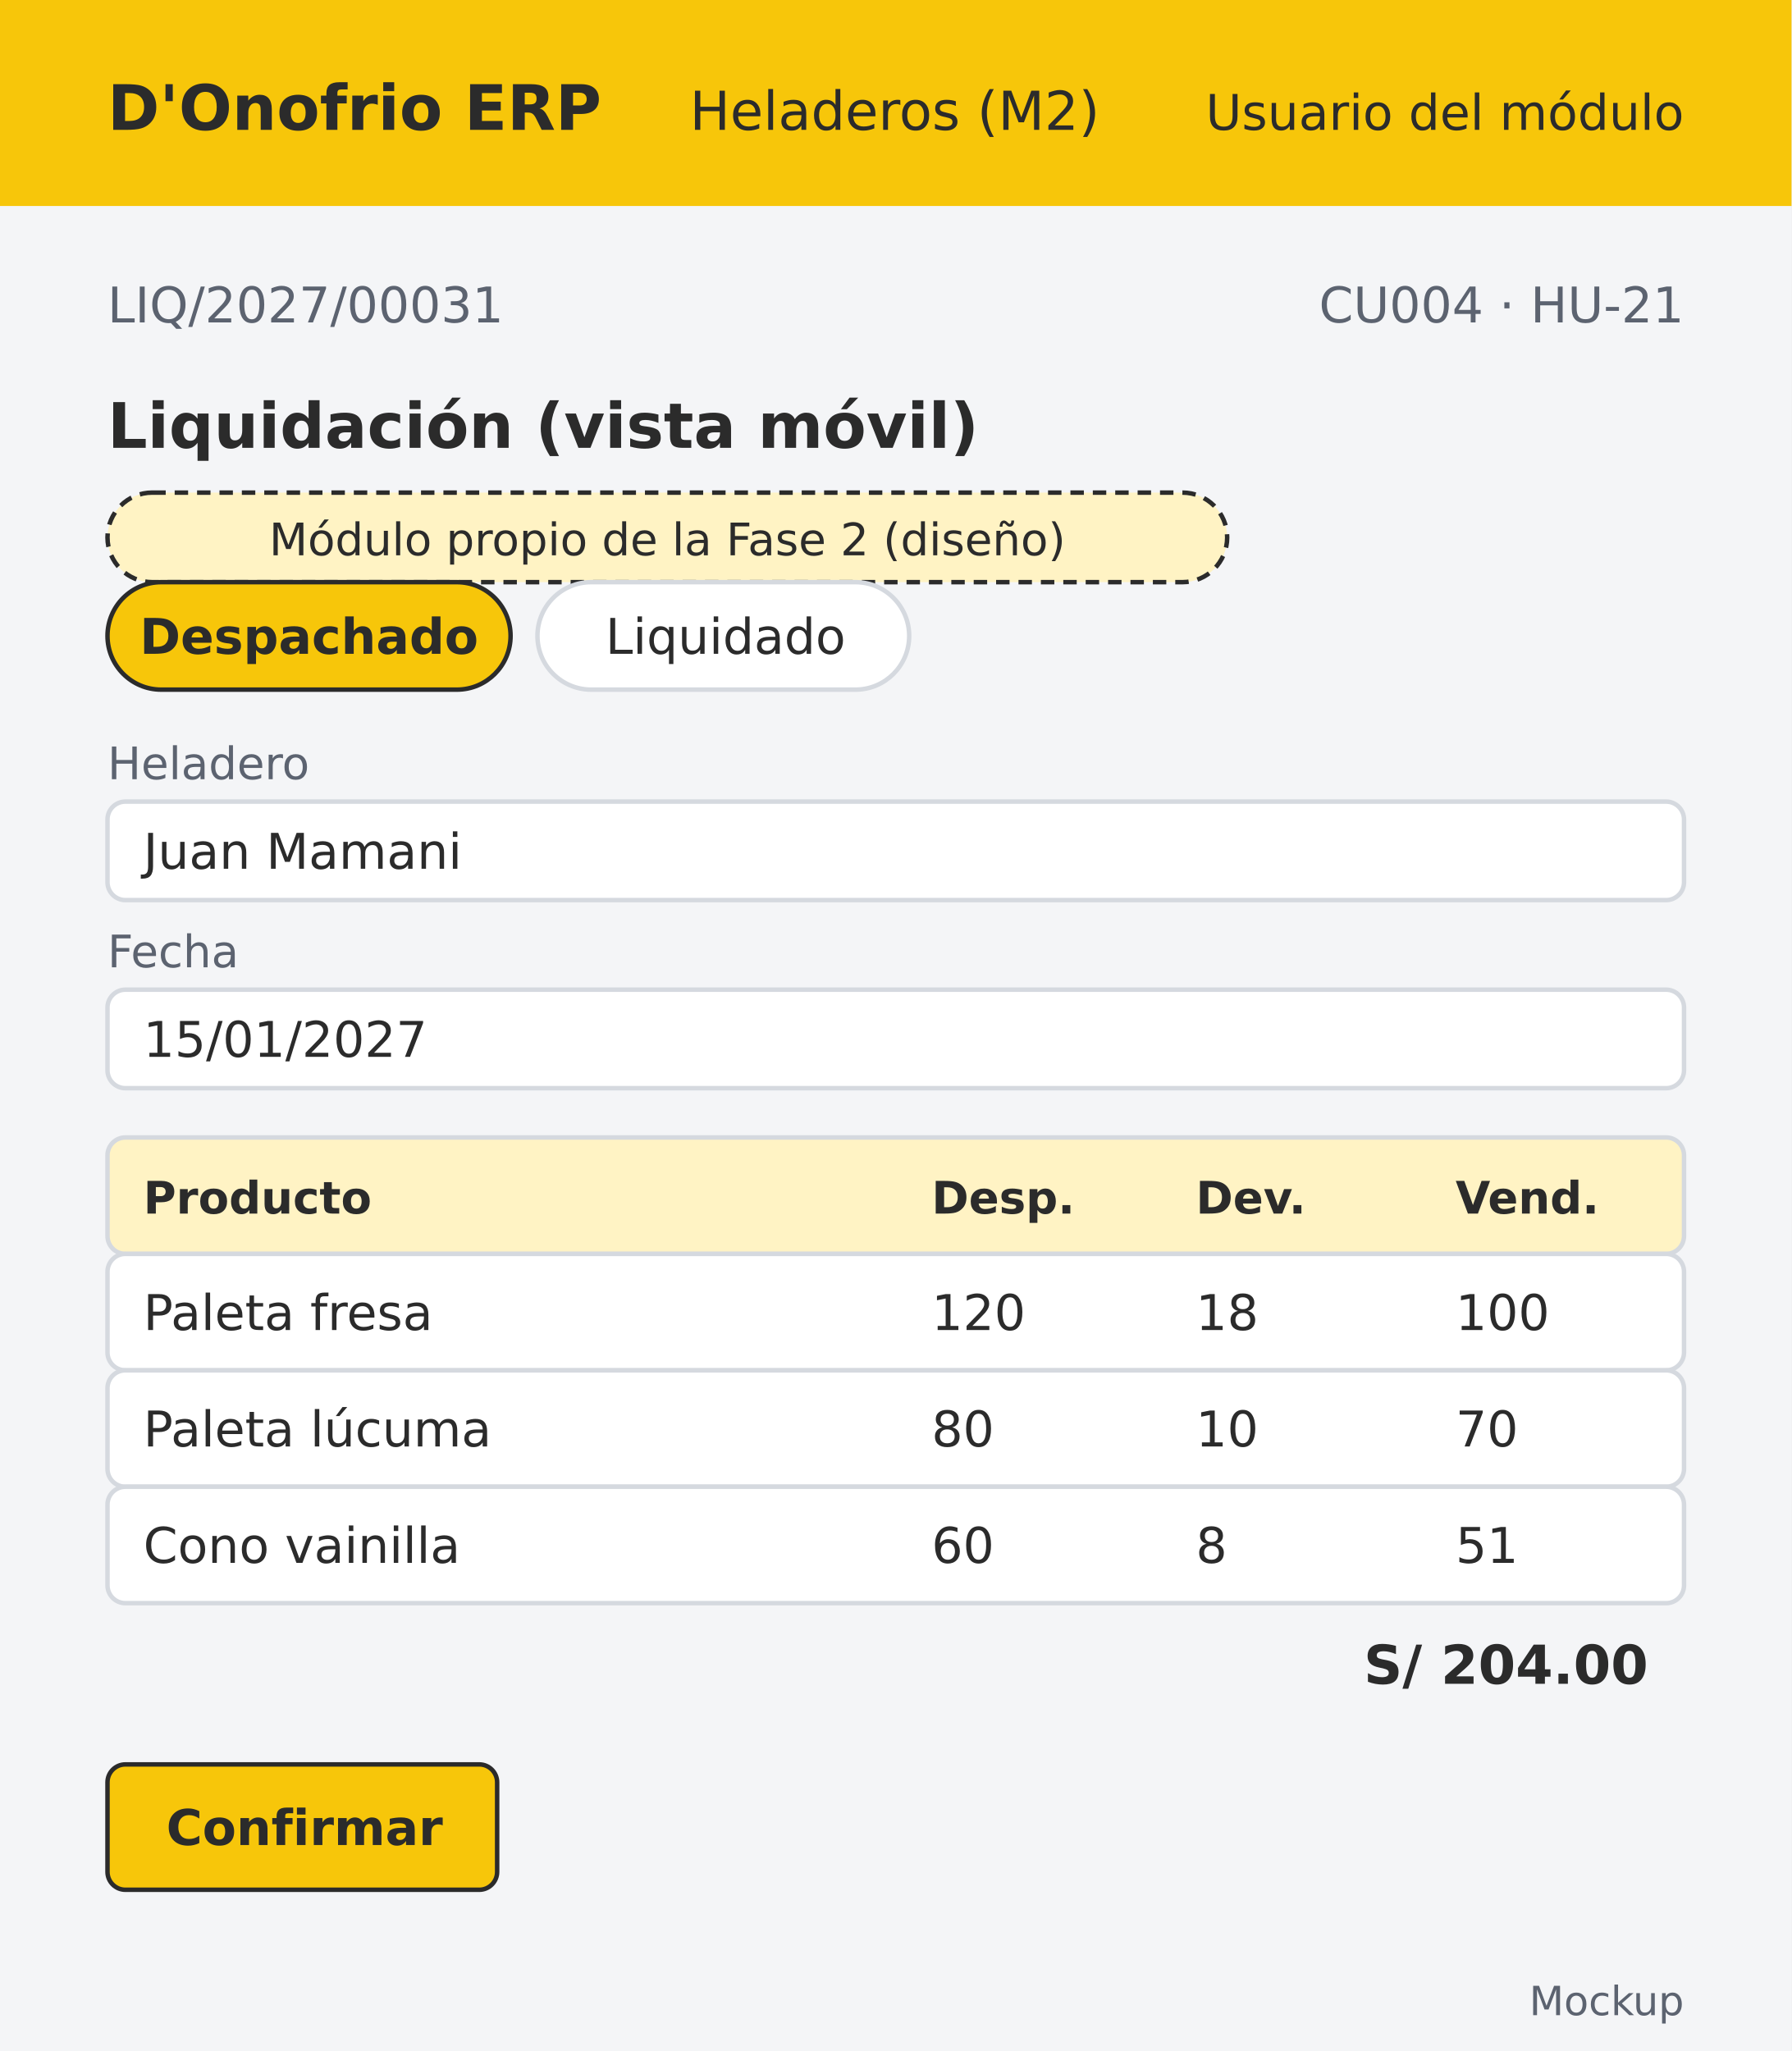
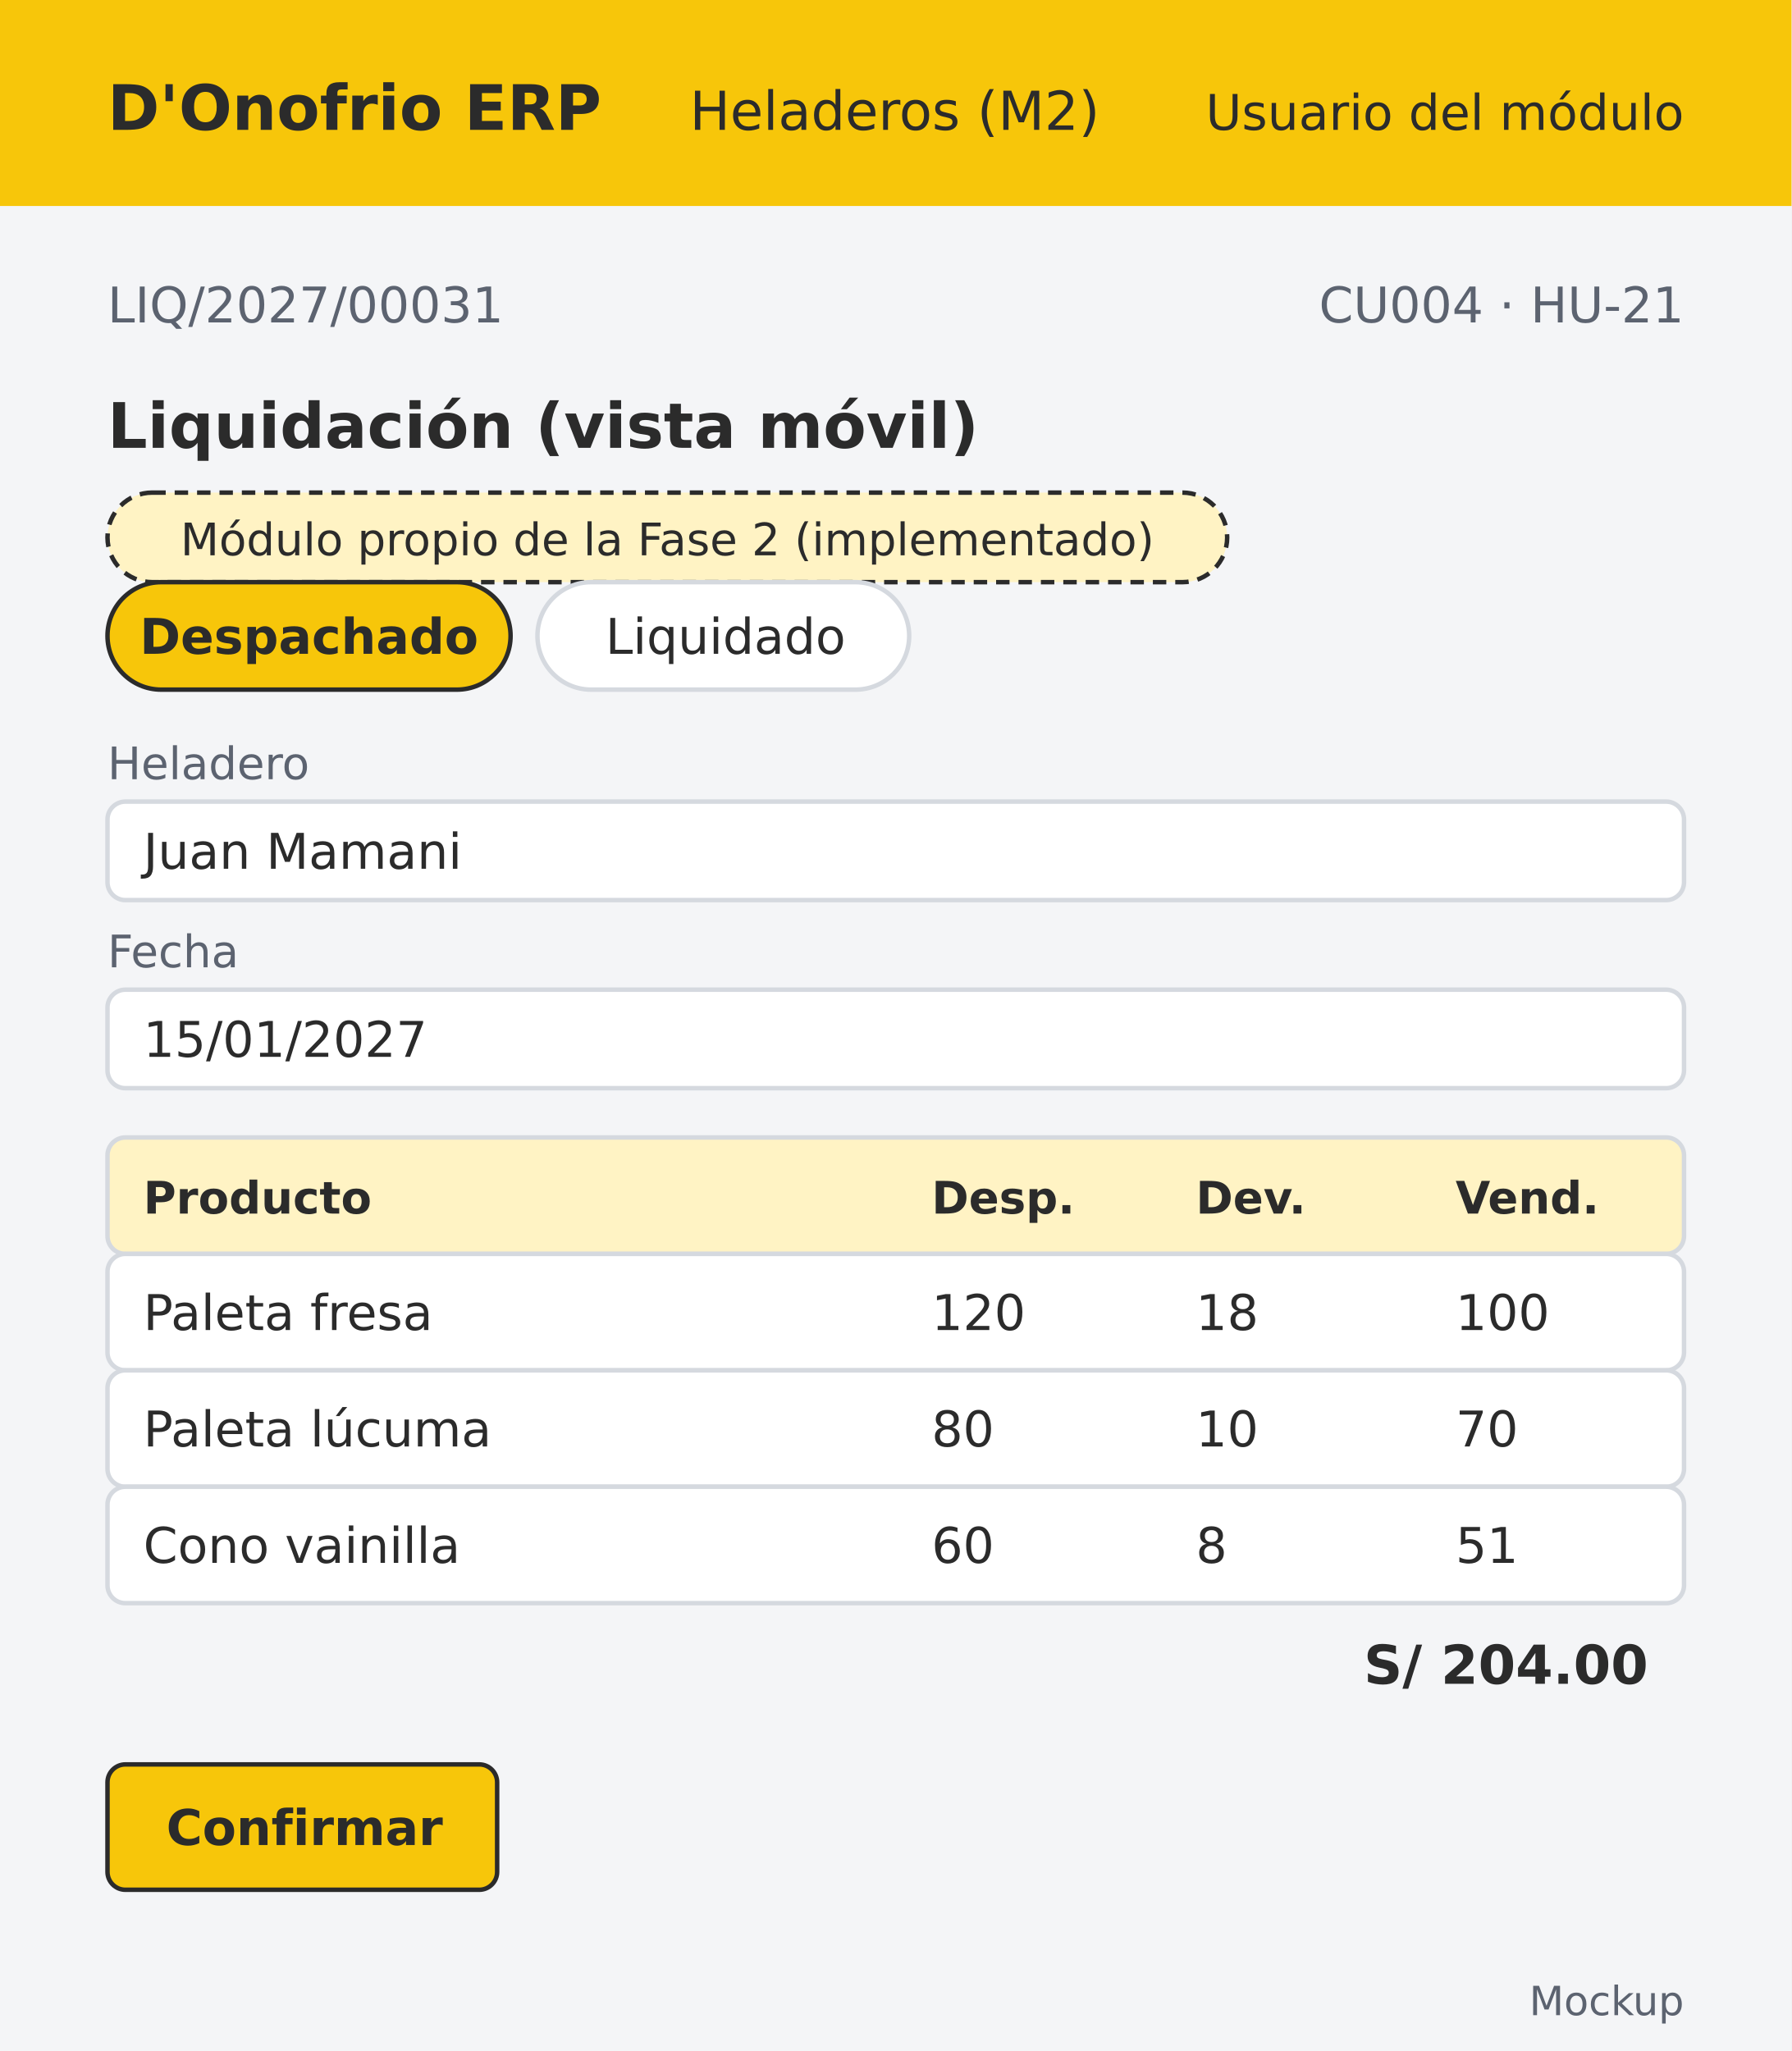
<svg xmlns="http://www.w3.org/2000/svg" width="400" height="458" viewBox="0 0 400 458" font-family="'DejaVu Sans', Arial, sans-serif">
  <rect width="400" height="458" fill="#F4F5F7" />
  <rect width="400" height="46" fill="#F7C60A" />
  <text x="24" y="29" font-size="14" font-weight="bold" text-anchor="start" fill="#2B2B2B">D'Onofrio ERP</text>
  <text x="154" y="29" font-size="12" font-weight="normal" text-anchor="start" fill="#2B2B2B">Heladeros (M2)</text>
  <text x="376" y="29" font-size="11" font-weight="normal" text-anchor="end" fill="#2B2B2B">Usuario del módulo</text>
  <text x="24" y="72" font-size="11" font-weight="normal" text-anchor="start" fill="#5C6370">LIQ/2027/00031</text>
  <text x="24" y="100" font-size="14" font-weight="bold" text-anchor="start" fill="#2B2B2B">Liquidación (vista móvil)</text>
  <text x="376" y="72" font-size="11" font-weight="normal" text-anchor="end" fill="#5C6370">CU004 · HU-21</text>
  <rect x="24" y="110" width="250" height="20" rx="10" fill="#FFF3C4" stroke="#2B2B2B" stroke-dasharray="3 2" />
-   <text x="149" y="124" font-size="10" font-weight="normal" text-anchor="middle" fill="#2B2B2B">Módulo propio de la Fase 2 (diseño)</text>
+   <text x="149" y="124" font-size="10" font-weight="normal" text-anchor="middle" fill="#2B2B2B">Módulo propio de la Fase 2 (implementado)</text>
  <rect x="24" y="130" width="90" height="24" rx="12" fill="#F7C60A" stroke="#2B2B2B" stroke-width="1" />
  <text x="69" y="146" font-size="11" font-weight="bold" text-anchor="middle" fill="#2B2B2B">Despachado</text>
  <rect x="120" y="130" width="83" height="24" rx="12" fill="#fff" stroke="#D5D9DF" stroke-width="1" />
  <text x="162" y="146" font-size="11" font-weight="normal" text-anchor="middle" fill="#2B2B2B">Liquidado</text>
  <text x="24" y="174" font-size="10" font-weight="normal" text-anchor="start" fill="#5C6370">Heladero</text>
  <rect x="24" y="179" width="352" height="22" rx="4" fill="#fff" stroke="#D5D9DF" stroke-width="1" />
  <text x="32" y="194" font-size="11" font-weight="normal" text-anchor="start" fill="#2B2B2B">Juan Mamani</text>
  <text x="24" y="216" font-size="10" font-weight="normal" text-anchor="start" fill="#5C6370">Fecha</text>
  <rect x="24" y="221" width="352" height="22" rx="4" fill="#fff" stroke="#D5D9DF" stroke-width="1" />
  <text x="32" y="236" font-size="11" font-weight="normal" text-anchor="start" fill="#2B2B2B">15/01/2027</text>
  <rect x="24" y="254" width="352" height="26" rx="4" fill="#FFF3C4" stroke="#D5D9DF" stroke-width="1" />
  <text x="32" y="271" font-size="10" font-weight="bold" text-anchor="start" fill="#2B2B2B">Producto</text>
  <text x="208" y="271" font-size="10" font-weight="bold" text-anchor="start" fill="#2B2B2B">Desp.</text>
  <text x="267" y="271" font-size="10" font-weight="bold" text-anchor="start" fill="#2B2B2B">Dev.</text>
  <text x="325" y="271" font-size="10" font-weight="bold" text-anchor="start" fill="#2B2B2B">Vend.</text>
  <rect x="24" y="280" width="352" height="26" rx="4" fill="#fff" stroke="#D5D9DF" stroke-width="1" />
  <text x="32" y="297" font-size="11" font-weight="normal" text-anchor="start" fill="#2B2B2B">Paleta fresa</text>
  <text x="208" y="297" font-size="11" font-weight="normal" text-anchor="start" fill="#2B2B2B">120</text>
  <text x="267" y="297" font-size="11" font-weight="normal" text-anchor="start" fill="#2B2B2B">18</text>
  <text x="325" y="297" font-size="11" font-weight="normal" text-anchor="start" fill="#2B2B2B">100</text>
  <rect x="24" y="306" width="352" height="26" rx="4" fill="#fff" stroke="#D5D9DF" stroke-width="1" />
  <text x="32" y="323" font-size="11" font-weight="normal" text-anchor="start" fill="#2B2B2B">Paleta lúcuma</text>
  <text x="208" y="323" font-size="11" font-weight="normal" text-anchor="start" fill="#2B2B2B">80</text>
  <text x="267" y="323" font-size="11" font-weight="normal" text-anchor="start" fill="#2B2B2B">10</text>
  <text x="325" y="323" font-size="11" font-weight="normal" text-anchor="start" fill="#2B2B2B">70</text>
  <rect x="24" y="332" width="352" height="26" rx="4" fill="#fff" stroke="#D5D9DF" stroke-width="1" />
  <text x="32" y="349" font-size="11" font-weight="normal" text-anchor="start" fill="#2B2B2B">Cono vainilla</text>
  <text x="208" y="349" font-size="11" font-weight="normal" text-anchor="start" fill="#2B2B2B">60</text>
  <text x="267" y="349" font-size="11" font-weight="normal" text-anchor="start" fill="#2B2B2B">8</text>
  <text x="325" y="349" font-size="11" font-weight="normal" text-anchor="start" fill="#2B2B2B">51</text>
  <text x="368" y="376" font-size="12" font-weight="bold" text-anchor="end" fill="#2B2B2B">S/ 204.00</text>
  <rect x="24" y="394" width="87" height="28" rx="4" fill="#F7C60A" stroke="#2B2B2B" stroke-width="1" />
  <text x="68" y="412" font-size="11" font-weight="bold" text-anchor="middle" fill="#2B2B2B">Confirmar</text>
  <text x="376" y="450" font-size="9" font-weight="normal" text-anchor="end" fill="#5C6370">Mockup</text>
</svg>
